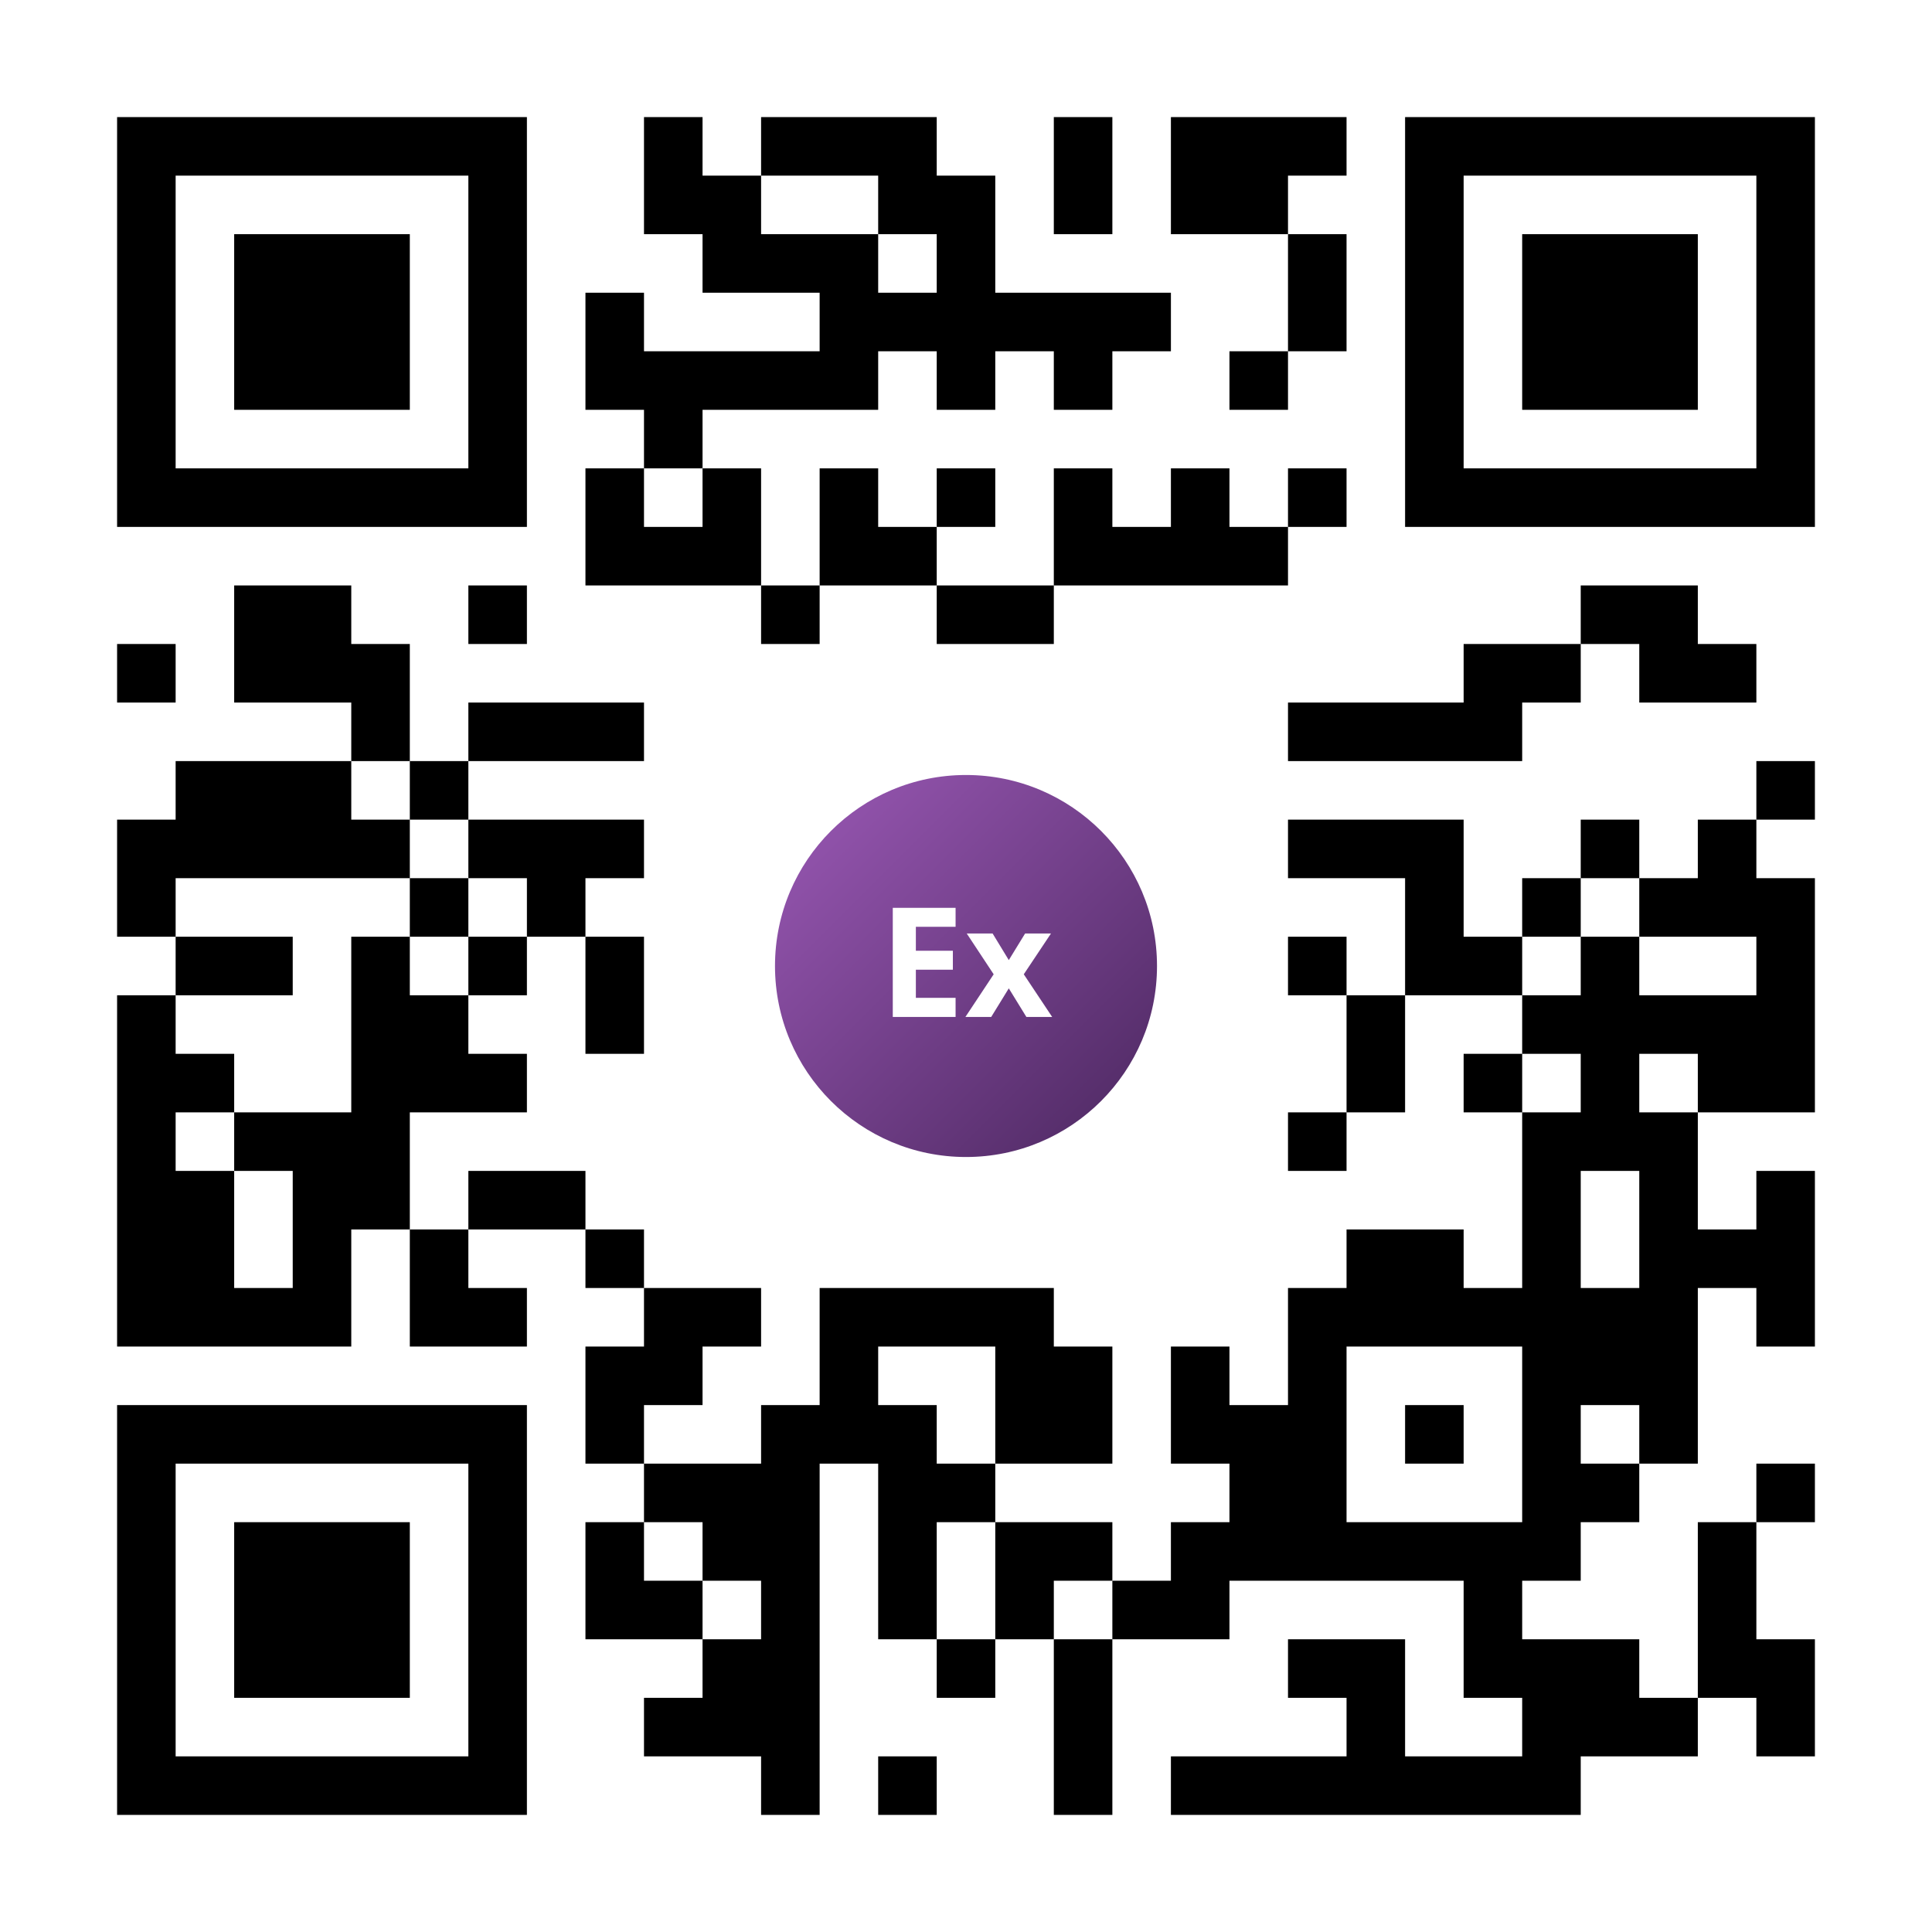
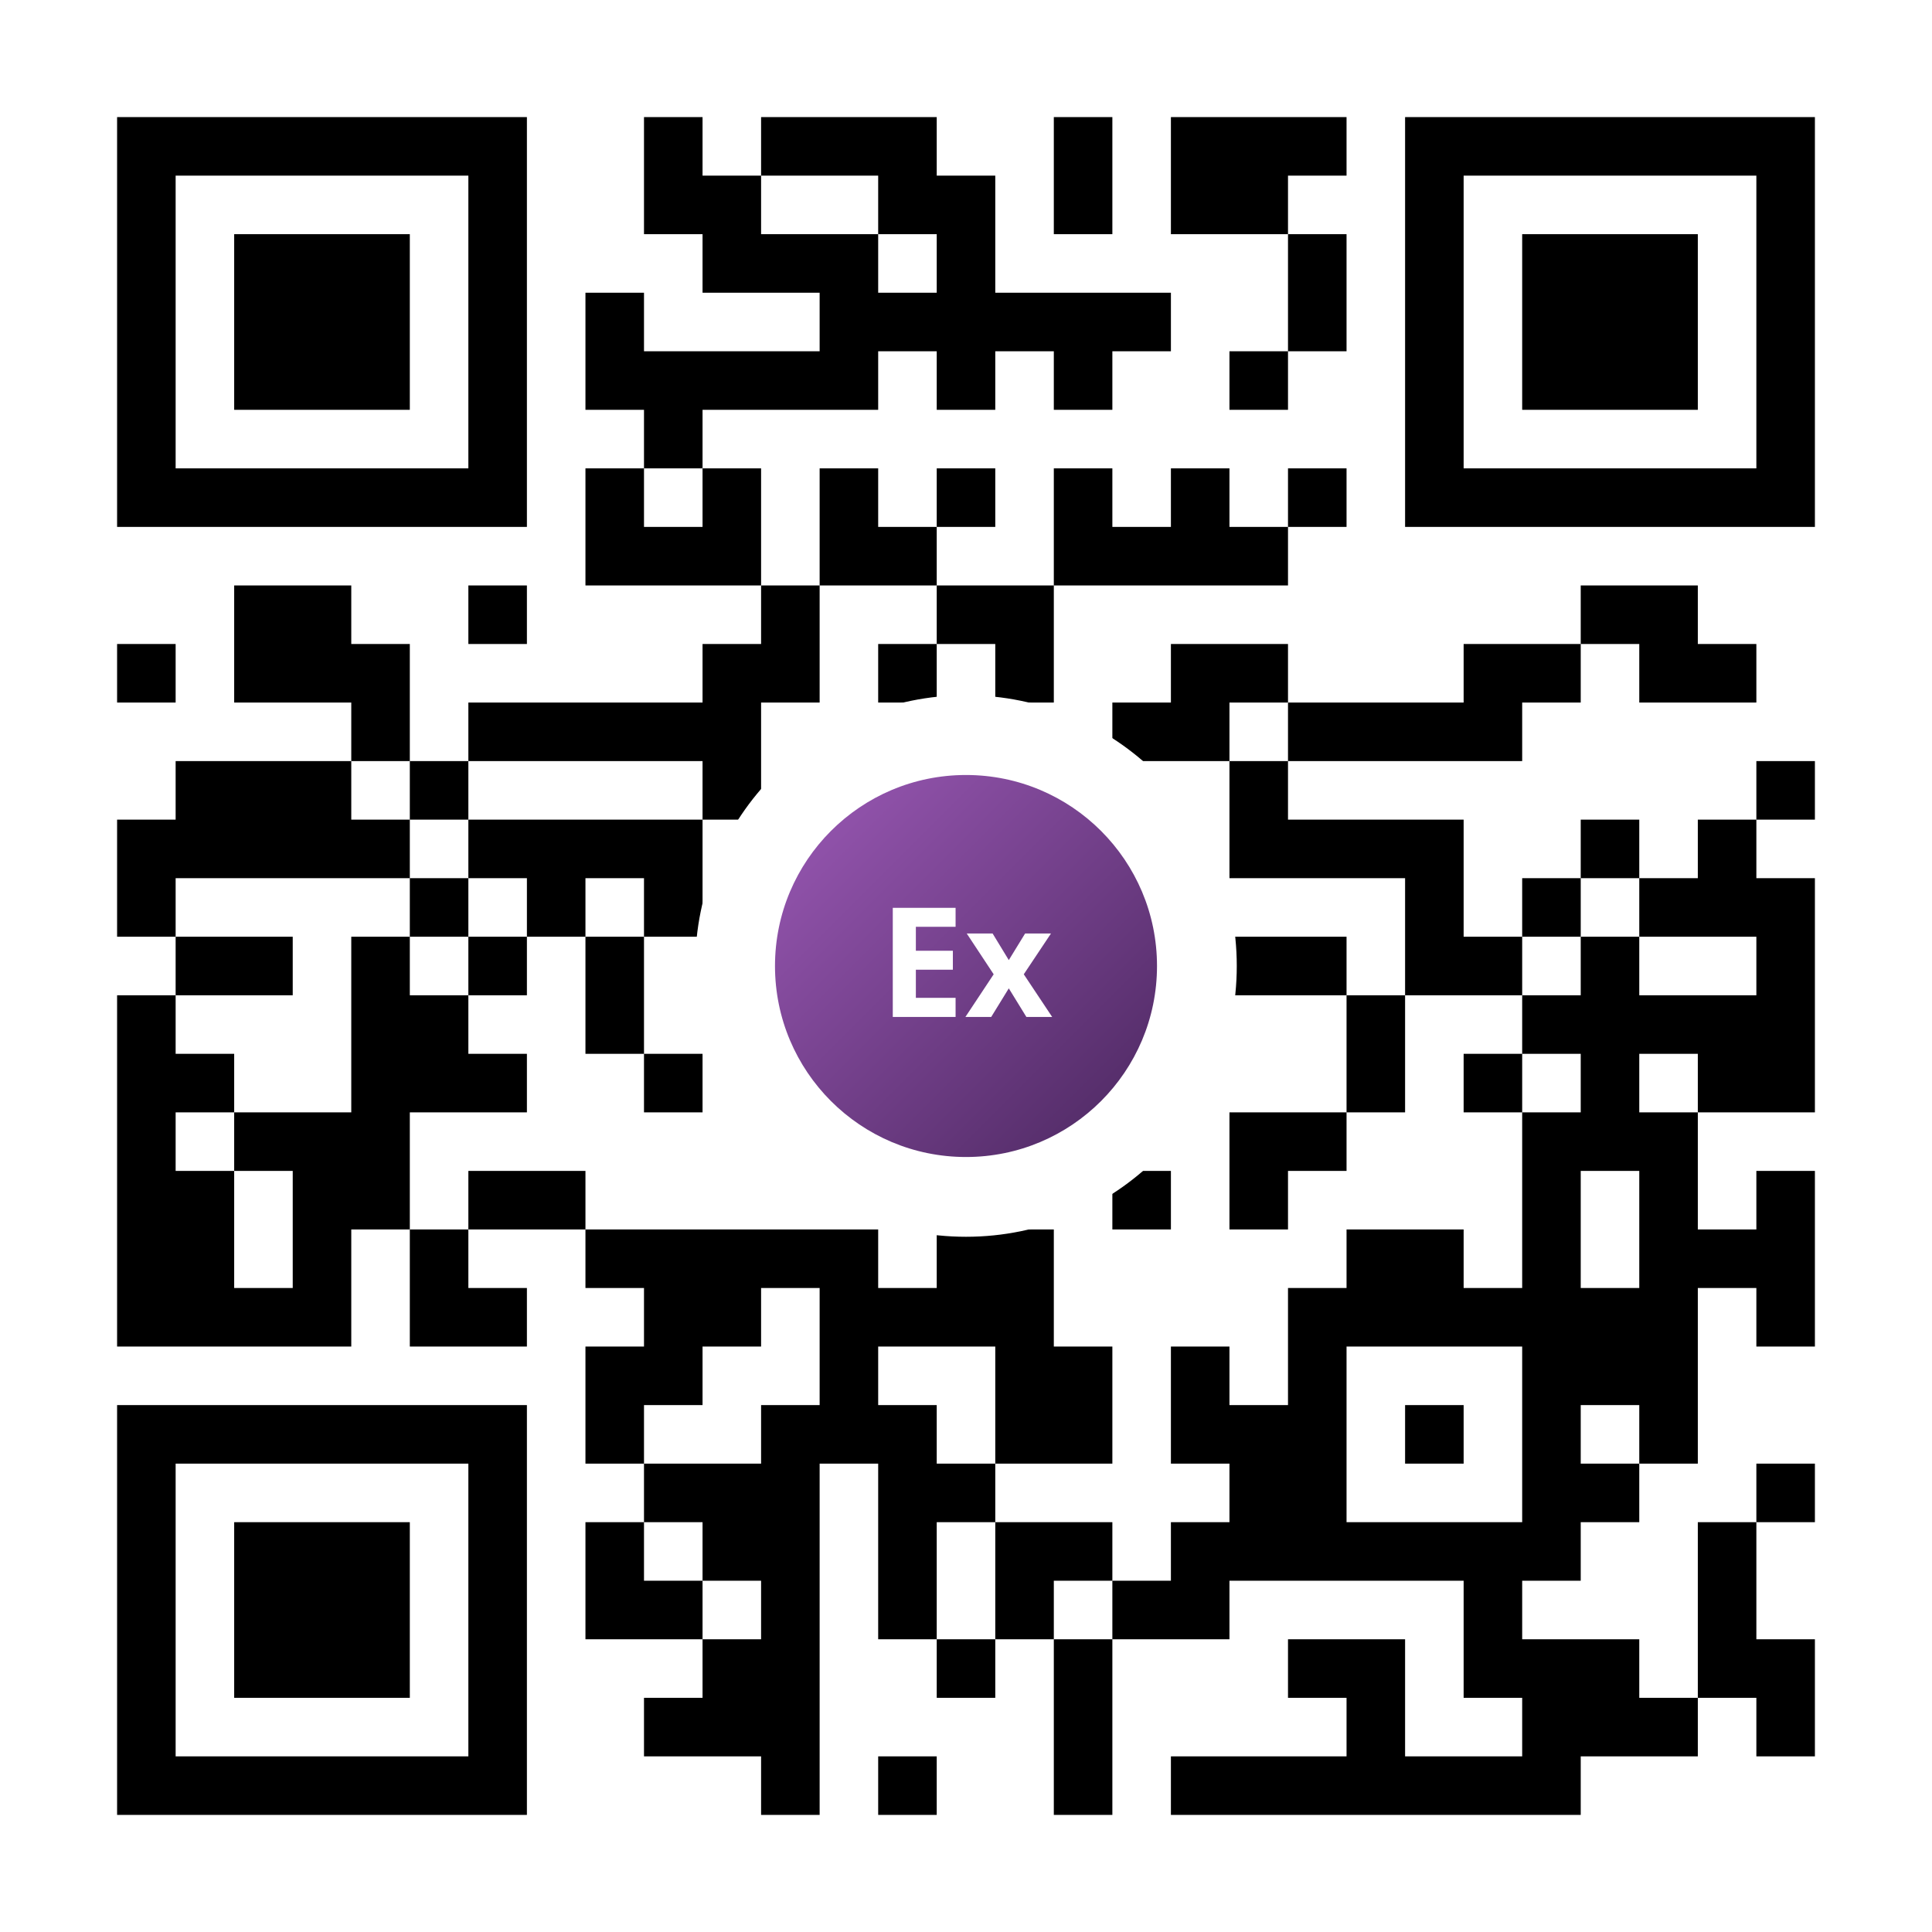
<svg xmlns="http://www.w3.org/2000/svg" version="1.1" width="264" height="264" viewBox="0 0 264 264">
  <rect width="100%" height="100%" fill="#ffffff" />
-   <path d="M16,16h8v8h-8ZM24,16h8v8h-8ZM32,16h8v8h-8ZM40,16h8v8h-8ZM48,16h8v8h-8ZM56,16h8v8h-8ZM64,16h8v8h-8ZM88,16h8v8h-8ZM104,16h8v8h-8ZM112,16h8v8h-8ZM120,16h8v8h-8ZM144,16h8v8h-8ZM160,16h8v8h-8ZM168,16h8v8h-8ZM176,16h8v8h-8ZM192,16h8v8h-8ZM200,16h8v8h-8ZM208,16h8v8h-8ZM216,16h8v8h-8ZM224,16h8v8h-8ZM232,16h8v8h-8ZM240,16h8v8h-8ZM16,24h8v8h-8ZM64,24h8v8h-8ZM88,24h8v8h-8ZM96,24h8v8h-8ZM120,24h8v8h-8ZM128,24h8v8h-8ZM144,24h8v8h-8ZM160,24h8v8h-8ZM168,24h8v8h-8ZM192,24h8v8h-8ZM240,24h8v8h-8ZM16,32h8v8h-8ZM32,32h8v8h-8ZM40,32h8v8h-8ZM48,32h8v8h-8ZM64,32h8v8h-8ZM96,32h8v8h-8ZM104,32h8v8h-8ZM112,32h8v8h-8ZM128,32h8v8h-8ZM176,32h8v8h-8ZM192,32h8v8h-8ZM208,32h8v8h-8ZM216,32h8v8h-8ZM224,32h8v8h-8ZM240,32h8v8h-8ZM16,40h8v8h-8ZM32,40h8v8h-8ZM40,40h8v8h-8ZM48,40h8v8h-8ZM64,40h8v8h-8ZM80,40h8v8h-8ZM112,40h8v8h-8ZM120,40h8v8h-8ZM128,40h8v8h-8ZM136,40h8v8h-8ZM144,40h8v8h-8ZM152,40h8v8h-8ZM176,40h8v8h-8ZM192,40h8v8h-8ZM208,40h8v8h-8ZM216,40h8v8h-8ZM224,40h8v8h-8ZM240,40h8v8h-8ZM16,48h8v8h-8ZM32,48h8v8h-8ZM40,48h8v8h-8ZM48,48h8v8h-8ZM64,48h8v8h-8ZM80,48h8v8h-8ZM88,48h8v8h-8ZM96,48h8v8h-8ZM104,48h8v8h-8ZM112,48h8v8h-8ZM128,48h8v8h-8ZM144,48h8v8h-8ZM168,48h8v8h-8ZM192,48h8v8h-8ZM208,48h8v8h-8ZM216,48h8v8h-8ZM224,48h8v8h-8ZM240,48h8v8h-8ZM16,56h8v8h-8ZM64,56h8v8h-8ZM88,56h8v8h-8ZM192,56h8v8h-8ZM240,56h8v8h-8ZM16,64h8v8h-8ZM24,64h8v8h-8ZM32,64h8v8h-8ZM40,64h8v8h-8ZM48,64h8v8h-8ZM56,64h8v8h-8ZM64,64h8v8h-8ZM80,64h8v8h-8ZM96,64h8v8h-8ZM112,64h8v8h-8ZM128,64h8v8h-8ZM144,64h8v8h-8ZM160,64h8v8h-8ZM176,64h8v8h-8ZM192,64h8v8h-8ZM200,64h8v8h-8ZM208,64h8v8h-8ZM216,64h8v8h-8ZM224,64h8v8h-8ZM232,64h8v8h-8ZM240,64h8v8h-8ZM80,72h8v8h-8ZM88,72h8v8h-8ZM96,72h8v8h-8ZM112,72h8v8h-8ZM120,72h8v8h-8ZM144,72h8v8h-8ZM152,72h8v8h-8ZM160,72h8v8h-8ZM168,72h8v8h-8ZM32,80h8v8h-8ZM40,80h8v8h-8ZM64,80h8v8h-8ZM104,80h8v8h-8ZM128,80h8v8h-8ZM136,80h8v8h-8ZM216,80h8v8h-8ZM224,80h8v8h-8ZM16,88h8v8h-8ZM32,88h8v8h-8ZM40,88h8v8h-8ZM48,88h8v8h-8ZM200,88h8v8h-8ZM208,88h8v8h-8ZM224,88h8v8h-8ZM232,88h8v8h-8ZM48,96h8v8h-8ZM64,96h8v8h-8ZM72,96h8v8h-8ZM80,96h8v8h-8ZM176,96h8v8h-8ZM184,96h8v8h-8ZM192,96h8v8h-8ZM200,96h8v8h-8ZM24,104h8v8h-8ZM32,104h8v8h-8ZM40,104h8v8h-8ZM56,104h8v8h-8ZM240,104h8v8h-8ZM16,112h8v8h-8ZM24,112h8v8h-8ZM32,112h8v8h-8ZM40,112h8v8h-8ZM48,112h8v8h-8ZM64,112h8v8h-8ZM72,112h8v8h-8ZM80,112h8v8h-8ZM176,112h8v8h-8ZM184,112h8v8h-8ZM192,112h8v8h-8ZM216,112h8v8h-8ZM232,112h8v8h-8ZM16,120h8v8h-8ZM56,120h8v8h-8ZM72,120h8v8h-8ZM192,120h8v8h-8ZM208,120h8v8h-8ZM224,120h8v8h-8ZM232,120h8v8h-8ZM240,120h8v8h-8ZM24,128h8v8h-8ZM32,128h8v8h-8ZM48,128h8v8h-8ZM64,128h8v8h-8ZM80,128h8v8h-8ZM176,128h8v8h-8ZM192,128h8v8h-8ZM200,128h8v8h-8ZM216,128h8v8h-8ZM240,128h8v8h-8ZM16,136h8v8h-8ZM48,136h8v8h-8ZM56,136h8v8h-8ZM80,136h8v8h-8ZM184,136h8v8h-8ZM208,136h8v8h-8ZM216,136h8v8h-8ZM224,136h8v8h-8ZM232,136h8v8h-8ZM240,136h8v8h-8ZM16,144h8v8h-8ZM24,144h8v8h-8ZM48,144h8v8h-8ZM56,144h8v8h-8ZM64,144h8v8h-8ZM184,144h8v8h-8ZM200,144h8v8h-8ZM216,144h8v8h-8ZM232,144h8v8h-8ZM240,144h8v8h-8ZM16,152h8v8h-8ZM32,152h8v8h-8ZM40,152h8v8h-8ZM48,152h8v8h-8ZM176,152h8v8h-8ZM208,152h8v8h-8ZM216,152h8v8h-8ZM224,152h8v8h-8ZM16,160h8v8h-8ZM24,160h8v8h-8ZM40,160h8v8h-8ZM48,160h8v8h-8ZM64,160h8v8h-8ZM72,160h8v8h-8ZM208,160h8v8h-8ZM224,160h8v8h-8ZM240,160h8v8h-8ZM16,168h8v8h-8ZM24,168h8v8h-8ZM40,168h8v8h-8ZM56,168h8v8h-8ZM80,168h8v8h-8ZM184,168h8v8h-8ZM192,168h8v8h-8ZM208,168h8v8h-8ZM224,168h8v8h-8ZM232,168h8v8h-8ZM240,168h8v8h-8ZM16,176h8v8h-8ZM24,176h8v8h-8ZM32,176h8v8h-8ZM40,176h8v8h-8ZM56,176h8v8h-8ZM64,176h8v8h-8ZM88,176h8v8h-8ZM96,176h8v8h-8ZM112,176h8v8h-8ZM120,176h8v8h-8ZM128,176h8v8h-8ZM136,176h8v8h-8ZM176,176h8v8h-8ZM184,176h8v8h-8ZM192,176h8v8h-8ZM200,176h8v8h-8ZM208,176h8v8h-8ZM216,176h8v8h-8ZM224,176h8v8h-8ZM240,176h8v8h-8ZM80,184h8v8h-8ZM88,184h8v8h-8ZM112,184h8v8h-8ZM136,184h8v8h-8ZM144,184h8v8h-8ZM160,184h8v8h-8ZM176,184h8v8h-8ZM208,184h8v8h-8ZM216,184h8v8h-8ZM224,184h8v8h-8ZM16,192h8v8h-8ZM24,192h8v8h-8ZM32,192h8v8h-8ZM40,192h8v8h-8ZM48,192h8v8h-8ZM56,192h8v8h-8ZM64,192h8v8h-8ZM80,192h8v8h-8ZM104,192h8v8h-8ZM112,192h8v8h-8ZM120,192h8v8h-8ZM136,192h8v8h-8ZM144,192h8v8h-8ZM160,192h8v8h-8ZM168,192h8v8h-8ZM176,192h8v8h-8ZM192,192h8v8h-8ZM208,192h8v8h-8ZM224,192h8v8h-8ZM16,200h8v8h-8ZM64,200h8v8h-8ZM88,200h8v8h-8ZM96,200h8v8h-8ZM104,200h8v8h-8ZM120,200h8v8h-8ZM128,200h8v8h-8ZM168,200h8v8h-8ZM176,200h8v8h-8ZM208,200h8v8h-8ZM216,200h8v8h-8ZM240,200h8v8h-8ZM16,208h8v8h-8ZM32,208h8v8h-8ZM40,208h8v8h-8ZM48,208h8v8h-8ZM64,208h8v8h-8ZM80,208h8v8h-8ZM96,208h8v8h-8ZM104,208h8v8h-8ZM120,208h8v8h-8ZM136,208h8v8h-8ZM144,208h8v8h-8ZM160,208h8v8h-8ZM168,208h8v8h-8ZM176,208h8v8h-8ZM184,208h8v8h-8ZM192,208h8v8h-8ZM200,208h8v8h-8ZM208,208h8v8h-8ZM232,208h8v8h-8ZM16,216h8v8h-8ZM32,216h8v8h-8ZM40,216h8v8h-8ZM48,216h8v8h-8ZM64,216h8v8h-8ZM80,216h8v8h-8ZM88,216h8v8h-8ZM104,216h8v8h-8ZM120,216h8v8h-8ZM136,216h8v8h-8ZM152,216h8v8h-8ZM160,216h8v8h-8ZM200,216h8v8h-8ZM232,216h8v8h-8ZM16,224h8v8h-8ZM32,224h8v8h-8ZM40,224h8v8h-8ZM48,224h8v8h-8ZM64,224h8v8h-8ZM96,224h8v8h-8ZM104,224h8v8h-8ZM128,224h8v8h-8ZM144,224h8v8h-8ZM176,224h8v8h-8ZM184,224h8v8h-8ZM200,224h8v8h-8ZM208,224h8v8h-8ZM216,224h8v8h-8ZM232,224h8v8h-8ZM240,224h8v8h-8ZM16,232h8v8h-8ZM64,232h8v8h-8ZM88,232h8v8h-8ZM96,232h8v8h-8ZM104,232h8v8h-8ZM144,232h8v8h-8ZM184,232h8v8h-8ZM208,232h8v8h-8ZM216,232h8v8h-8ZM224,232h8v8h-8ZM240,232h8v8h-8ZM16,240h8v8h-8ZM24,240h8v8h-8ZM32,240h8v8h-8ZM40,240h8v8h-8ZM48,240h8v8h-8ZM56,240h8v8h-8ZM64,240h8v8h-8ZM104,240h8v8h-8ZM120,240h8v8h-8ZM144,240h8v8h-8ZM160,240h8v8h-8ZM168,240h8v8h-8ZM176,240h8v8h-8ZM184,240h8v8h-8ZM192,240h8v8h-8ZM200,240h8v8h-8ZM208,240h8v8h-8Z" fill="#000000" />
+   <path d="M16,16h8v8h-8ZM24,16h8v8h-8ZM32,16h8v8h-8ZM40,16h8v8h-8ZM48,16h8v8h-8ZM56,16h8v8h-8ZM64,16h8v8h-8ZM88,16h8v8h-8ZM104,16h8v8h-8ZM112,16h8v8h-8ZM120,16h8v8h-8ZM144,16h8v8h-8ZM160,16h8v8h-8ZM168,16h8v8h-8ZM176,16h8v8h-8ZM192,16h8v8h-8ZM200,16h8v8h-8ZM208,16h8v8h-8ZM216,16h8v8h-8ZM224,16h8v8h-8ZM232,16h8v8h-8ZM240,16h8v8h-8ZM16,24h8v8h-8ZM64,24h8v8h-8ZM88,24h8v8h-8ZM96,24h8v8h-8ZM120,24h8v8h-8ZM128,24h8v8h-8ZM144,24h8v8h-8ZM160,24h8v8h-8ZM168,24h8v8h-8ZM192,24h8v8h-8ZM240,24h8v8h-8ZM16,32h8v8h-8ZM32,32h8v8h-8ZM40,32h8v8h-8ZM48,32h8v8h-8ZM64,32h8v8h-8ZM96,32h8v8h-8ZM104,32h8v8h-8ZM112,32h8v8h-8ZM128,32h8v8h-8ZM176,32h8v8h-8ZM192,32h8v8h-8ZM208,32h8v8h-8ZM216,32h8v8h-8ZM224,32h8v8h-8ZM240,32h8v8h-8ZM16,40h8v8h-8ZM32,40h8v8h-8ZM40,40h8v8h-8ZM48,40h8v8h-8ZM64,40h8v8h-8ZM80,40h8v8h-8ZM112,40h8v8h-8ZM120,40h8v8h-8ZM128,40h8v8h-8ZM136,40h8v8h-8ZM144,40h8v8h-8ZM152,40h8v8h-8ZM176,40h8v8h-8ZM192,40h8v8h-8ZM208,40h8v8h-8ZM216,40h8v8h-8ZM224,40h8v8h-8ZM240,40h8v8h-8ZM16,48h8v8h-8ZM32,48h8v8h-8ZM40,48h8v8h-8ZM48,48h8v8h-8ZM64,48h8v8h-8ZM80,48h8v8h-8ZM88,48h8v8h-8ZM96,48h8v8h-8ZM104,48h8v8h-8ZM112,48h8v8h-8ZM128,48h8v8h-8ZM144,48h8v8h-8ZM168,48h8v8h-8ZM192,48h8v8h-8ZM208,48h8v8h-8ZM216,48h8v8h-8ZM224,48h8v8h-8ZM240,48h8v8h-8ZM16,56h8v8h-8ZM64,56h8v8h-8ZM88,56h8v8h-8ZM192,56h8v8h-8ZM240,56h8v8h-8ZM16,64h8v8h-8ZM24,64h8v8h-8ZM32,64h8v8h-8ZM40,64h8v8h-8ZM48,64h8v8h-8ZM56,64h8v8h-8ZM64,64h8v8h-8ZM80,64h8v8h-8ZM96,64h8v8h-8ZM112,64h8v8h-8ZM128,64h8v8h-8ZM144,64h8v8h-8ZM160,64h8v8h-8ZM176,64h8v8h-8ZM192,64h8v8h-8ZM200,64h8v8h-8ZM208,64h8v8h-8ZM216,64h8v8h-8ZM224,64h8v8h-8ZM232,64h8v8h-8ZM240,64h8v8h-8ZM80,72h8v8h-8ZM88,72h8v8h-8ZM96,72h8v8h-8ZM112,72h8v8h-8ZM120,72h8v8h-8ZM144,72h8v8h-8ZM152,72h8v8h-8ZM160,72h8v8h-8ZM168,72h8v8h-8ZM32,80h8v8h-8ZM40,80h8v8h-8ZM64,80h8v8h-8ZM104,80h8v8h-8ZM128,80h8v8h-8ZM136,80h8v8h-8ZM216,80h8v8h-8ZM224,80h8v8h-8ZM16,88h8v8h-8ZM32,88h8v8h-8ZM40,88h8v8h-8ZM48,88h8v8h-8ZM96,88h8v8h-8ZM104,88h8v8h-8ZM120,88h8v8h-8ZM136,88h8v8h-8ZM160,88h8v8h-8ZM168,88h8v8h-8ZM200,88h8v8h-8ZM208,88h8v8h-8ZM224,88h8v8h-8ZM232,88h8v8h-8ZM48,96h8v8h-8ZM64,96h8v8h-8ZM72,96h8v8h-8ZM80,96h8v8h-8ZM88,96h8v8h-8ZM96,96h8v8h-8ZM152,96h8v8h-8ZM160,96h8v8h-8ZM176,96h8v8h-8ZM184,96h8v8h-8ZM192,96h8v8h-8ZM200,96h8v8h-8ZM24,104h8v8h-8ZM32,104h8v8h-8ZM40,104h8v8h-8ZM56,104h8v8h-8ZM96,104h8v8h-8ZM168,104h8v8h-8ZM240,104h8v8h-8ZM16,112h8v8h-8ZM24,112h8v8h-8ZM32,112h8v8h-8ZM40,112h8v8h-8ZM48,112h8v8h-8ZM64,112h8v8h-8ZM72,112h8v8h-8ZM80,112h8v8h-8ZM88,112h8v8h-8ZM168,112h8v8h-8ZM176,112h8v8h-8ZM184,112h8v8h-8ZM192,112h8v8h-8ZM216,112h8v8h-8ZM232,112h8v8h-8ZM16,120h8v8h-8ZM56,120h8v8h-8ZM72,120h8v8h-8ZM88,120h8v8h-8ZM192,120h8v8h-8ZM208,120h8v8h-8ZM224,120h8v8h-8ZM232,120h8v8h-8ZM240,120h8v8h-8ZM24,128h8v8h-8ZM32,128h8v8h-8ZM48,128h8v8h-8ZM64,128h8v8h-8ZM80,128h8v8h-8ZM168,128h8v8h-8ZM176,128h8v8h-8ZM192,128h8v8h-8ZM200,128h8v8h-8ZM216,128h8v8h-8ZM240,128h8v8h-8ZM16,136h8v8h-8ZM48,136h8v8h-8ZM56,136h8v8h-8ZM80,136h8v8h-8ZM184,136h8v8h-8ZM208,136h8v8h-8ZM216,136h8v8h-8ZM224,136h8v8h-8ZM232,136h8v8h-8ZM240,136h8v8h-8ZM16,144h8v8h-8ZM24,144h8v8h-8ZM48,144h8v8h-8ZM56,144h8v8h-8ZM64,144h8v8h-8ZM88,144h8v8h-8ZM184,144h8v8h-8ZM200,144h8v8h-8ZM216,144h8v8h-8ZM232,144h8v8h-8ZM240,144h8v8h-8ZM16,152h8v8h-8ZM32,152h8v8h-8ZM40,152h8v8h-8ZM48,152h8v8h-8ZM168,152h8v8h-8ZM176,152h8v8h-8ZM208,152h8v8h-8ZM216,152h8v8h-8ZM224,152h8v8h-8ZM16,160h8v8h-8ZM24,160h8v8h-8ZM40,160h8v8h-8ZM48,160h8v8h-8ZM64,160h8v8h-8ZM72,160h8v8h-8ZM152,160h8v8h-8ZM168,160h8v8h-8ZM208,160h8v8h-8ZM224,160h8v8h-8ZM240,160h8v8h-8ZM16,168h8v8h-8ZM24,168h8v8h-8ZM40,168h8v8h-8ZM56,168h8v8h-8ZM80,168h8v8h-8ZM88,168h8v8h-8ZM96,168h8v8h-8ZM104,168h8v8h-8ZM112,168h8v8h-8ZM128,168h8v8h-8ZM136,168h8v8h-8ZM184,168h8v8h-8ZM192,168h8v8h-8ZM208,168h8v8h-8ZM224,168h8v8h-8ZM232,168h8v8h-8ZM240,168h8v8h-8ZM16,176h8v8h-8ZM24,176h8v8h-8ZM32,176h8v8h-8ZM40,176h8v8h-8ZM56,176h8v8h-8ZM64,176h8v8h-8ZM88,176h8v8h-8ZM96,176h8v8h-8ZM112,176h8v8h-8ZM120,176h8v8h-8ZM128,176h8v8h-8ZM136,176h8v8h-8ZM176,176h8v8h-8ZM184,176h8v8h-8ZM192,176h8v8h-8ZM200,176h8v8h-8ZM208,176h8v8h-8ZM216,176h8v8h-8ZM224,176h8v8h-8ZM240,176h8v8h-8ZM80,184h8v8h-8ZM88,184h8v8h-8ZM112,184h8v8h-8ZM136,184h8v8h-8ZM144,184h8v8h-8ZM160,184h8v8h-8ZM176,184h8v8h-8ZM208,184h8v8h-8ZM216,184h8v8h-8ZM224,184h8v8h-8ZM16,192h8v8h-8ZM24,192h8v8h-8ZM32,192h8v8h-8ZM40,192h8v8h-8ZM48,192h8v8h-8ZM56,192h8v8h-8ZM64,192h8v8h-8ZM80,192h8v8h-8ZM104,192h8v8h-8ZM112,192h8v8h-8ZM120,192h8v8h-8ZM136,192h8v8h-8ZM144,192h8v8h-8ZM160,192h8v8h-8ZM168,192h8v8h-8ZM176,192h8v8h-8ZM192,192h8v8h-8ZM208,192h8v8h-8ZM224,192h8v8h-8ZM16,200h8v8h-8ZM64,200h8v8h-8ZM88,200h8v8h-8ZM96,200h8v8h-8ZM104,200h8v8h-8ZM120,200h8v8h-8ZM128,200h8v8h-8ZM168,200h8v8h-8ZM176,200h8v8h-8ZM208,200h8v8h-8ZM216,200h8v8h-8ZM240,200h8v8h-8ZM16,208h8v8h-8ZM32,208h8v8h-8ZM40,208h8v8h-8ZM48,208h8v8h-8ZM64,208h8v8h-8ZM80,208h8v8h-8ZM96,208h8v8h-8ZM104,208h8v8h-8ZM120,208h8v8h-8ZM136,208h8v8h-8ZM144,208h8v8h-8ZM160,208h8v8h-8ZM168,208h8v8h-8ZM176,208h8v8h-8ZM184,208h8v8h-8ZM192,208h8v8h-8ZM200,208h8v8h-8ZM208,208h8v8h-8ZM232,208h8v8h-8ZM16,216h8v8h-8ZM32,216h8v8h-8ZM40,216h8v8h-8ZM48,216h8v8h-8ZM64,216h8v8h-8ZM80,216h8v8h-8ZM88,216h8v8h-8ZM104,216h8v8h-8ZM120,216h8v8h-8ZM136,216h8v8h-8ZM152,216h8v8h-8ZM160,216h8v8h-8ZM200,216h8v8h-8ZM232,216h8v8h-8ZM16,224h8v8h-8ZM32,224h8v8h-8ZM40,224h8v8h-8ZM48,224h8v8h-8ZM64,224h8v8h-8ZM96,224h8v8h-8ZM104,224h8v8h-8ZM128,224h8v8h-8ZM144,224h8v8h-8ZM176,224h8v8h-8ZM184,224h8v8h-8ZM200,224h8v8h-8ZM208,224h8v8h-8ZM216,224h8v8h-8ZM232,224h8v8h-8ZM240,224h8v8h-8ZM16,232h8v8h-8ZM64,232h8v8h-8ZM88,232h8v8h-8ZM96,232h8v8h-8ZM104,232h8v8h-8ZM144,232h8v8h-8ZM184,232h8v8h-8ZM208,232h8v8h-8ZM216,232h8v8h-8ZM224,232h8v8h-8ZM240,232h8v8h-8ZM16,240h8v8h-8ZM24,240h8v8h-8ZM32,240h8v8h-8ZM40,240h8v8h-8ZM48,240h8v8h-8ZM56,240h8v8h-8ZM64,240h8v8h-8ZM104,240h8v8h-8ZM120,240h8v8h-8ZM144,240h8v8h-8ZM160,240h8v8h-8ZM168,240h8v8h-8ZM176,240h8v8h-8ZM184,240h8v8h-8ZM192,240h8v8h-8ZM200,240h8v8h-8ZM208,240h8v8h-8Z" fill="#000000" />
  <circle cx="132" cy="132" r="37" fill="#ffffff" />
  <svg x="103" y="103" width="58" height="58">
    <svg viewBox="0 0 100 100">
      <defs>
        <linearGradient id="eg" x1="0%" y1="0%" x2="100%" y2="100%">
          <stop offset="0%" stop-color="#9B59B6" />
          <stop offset="100%" stop-color="#4B275F" />
        </linearGradient>
      </defs>
      <circle cx="50" cy="50" r="45" fill="url(#eg)" />
      <text x="50" y="62" text-anchor="middle" font-size="36" font-weight="bold" fill="white" font-family="sans-serif">Ex</text>
    </svg>
  </svg>
</svg>
